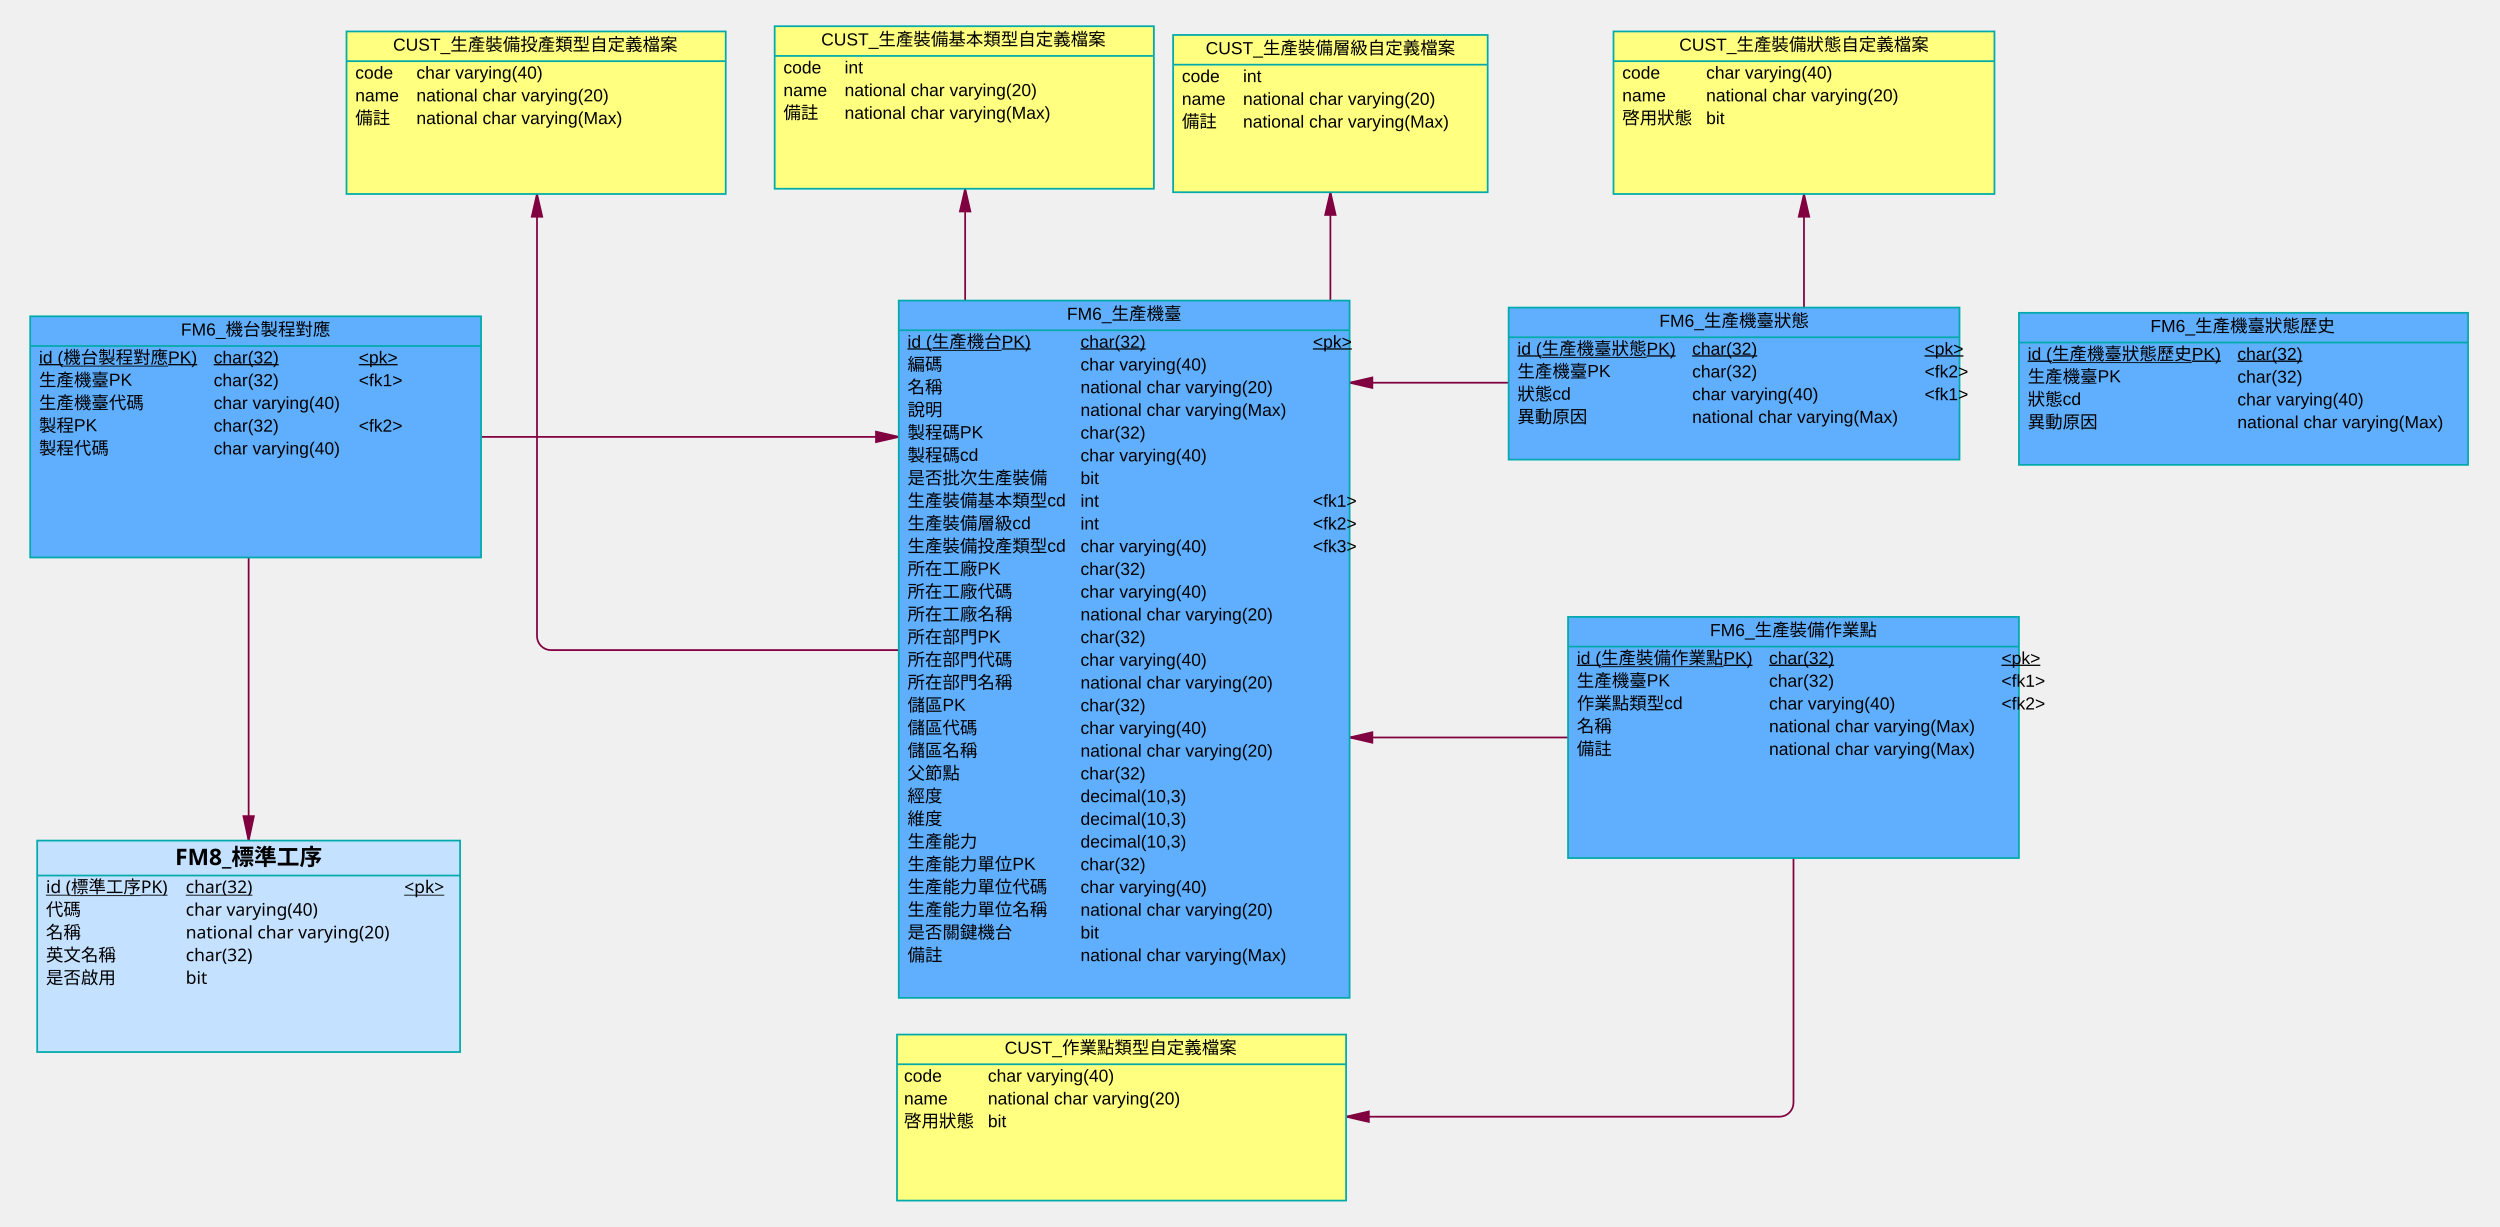
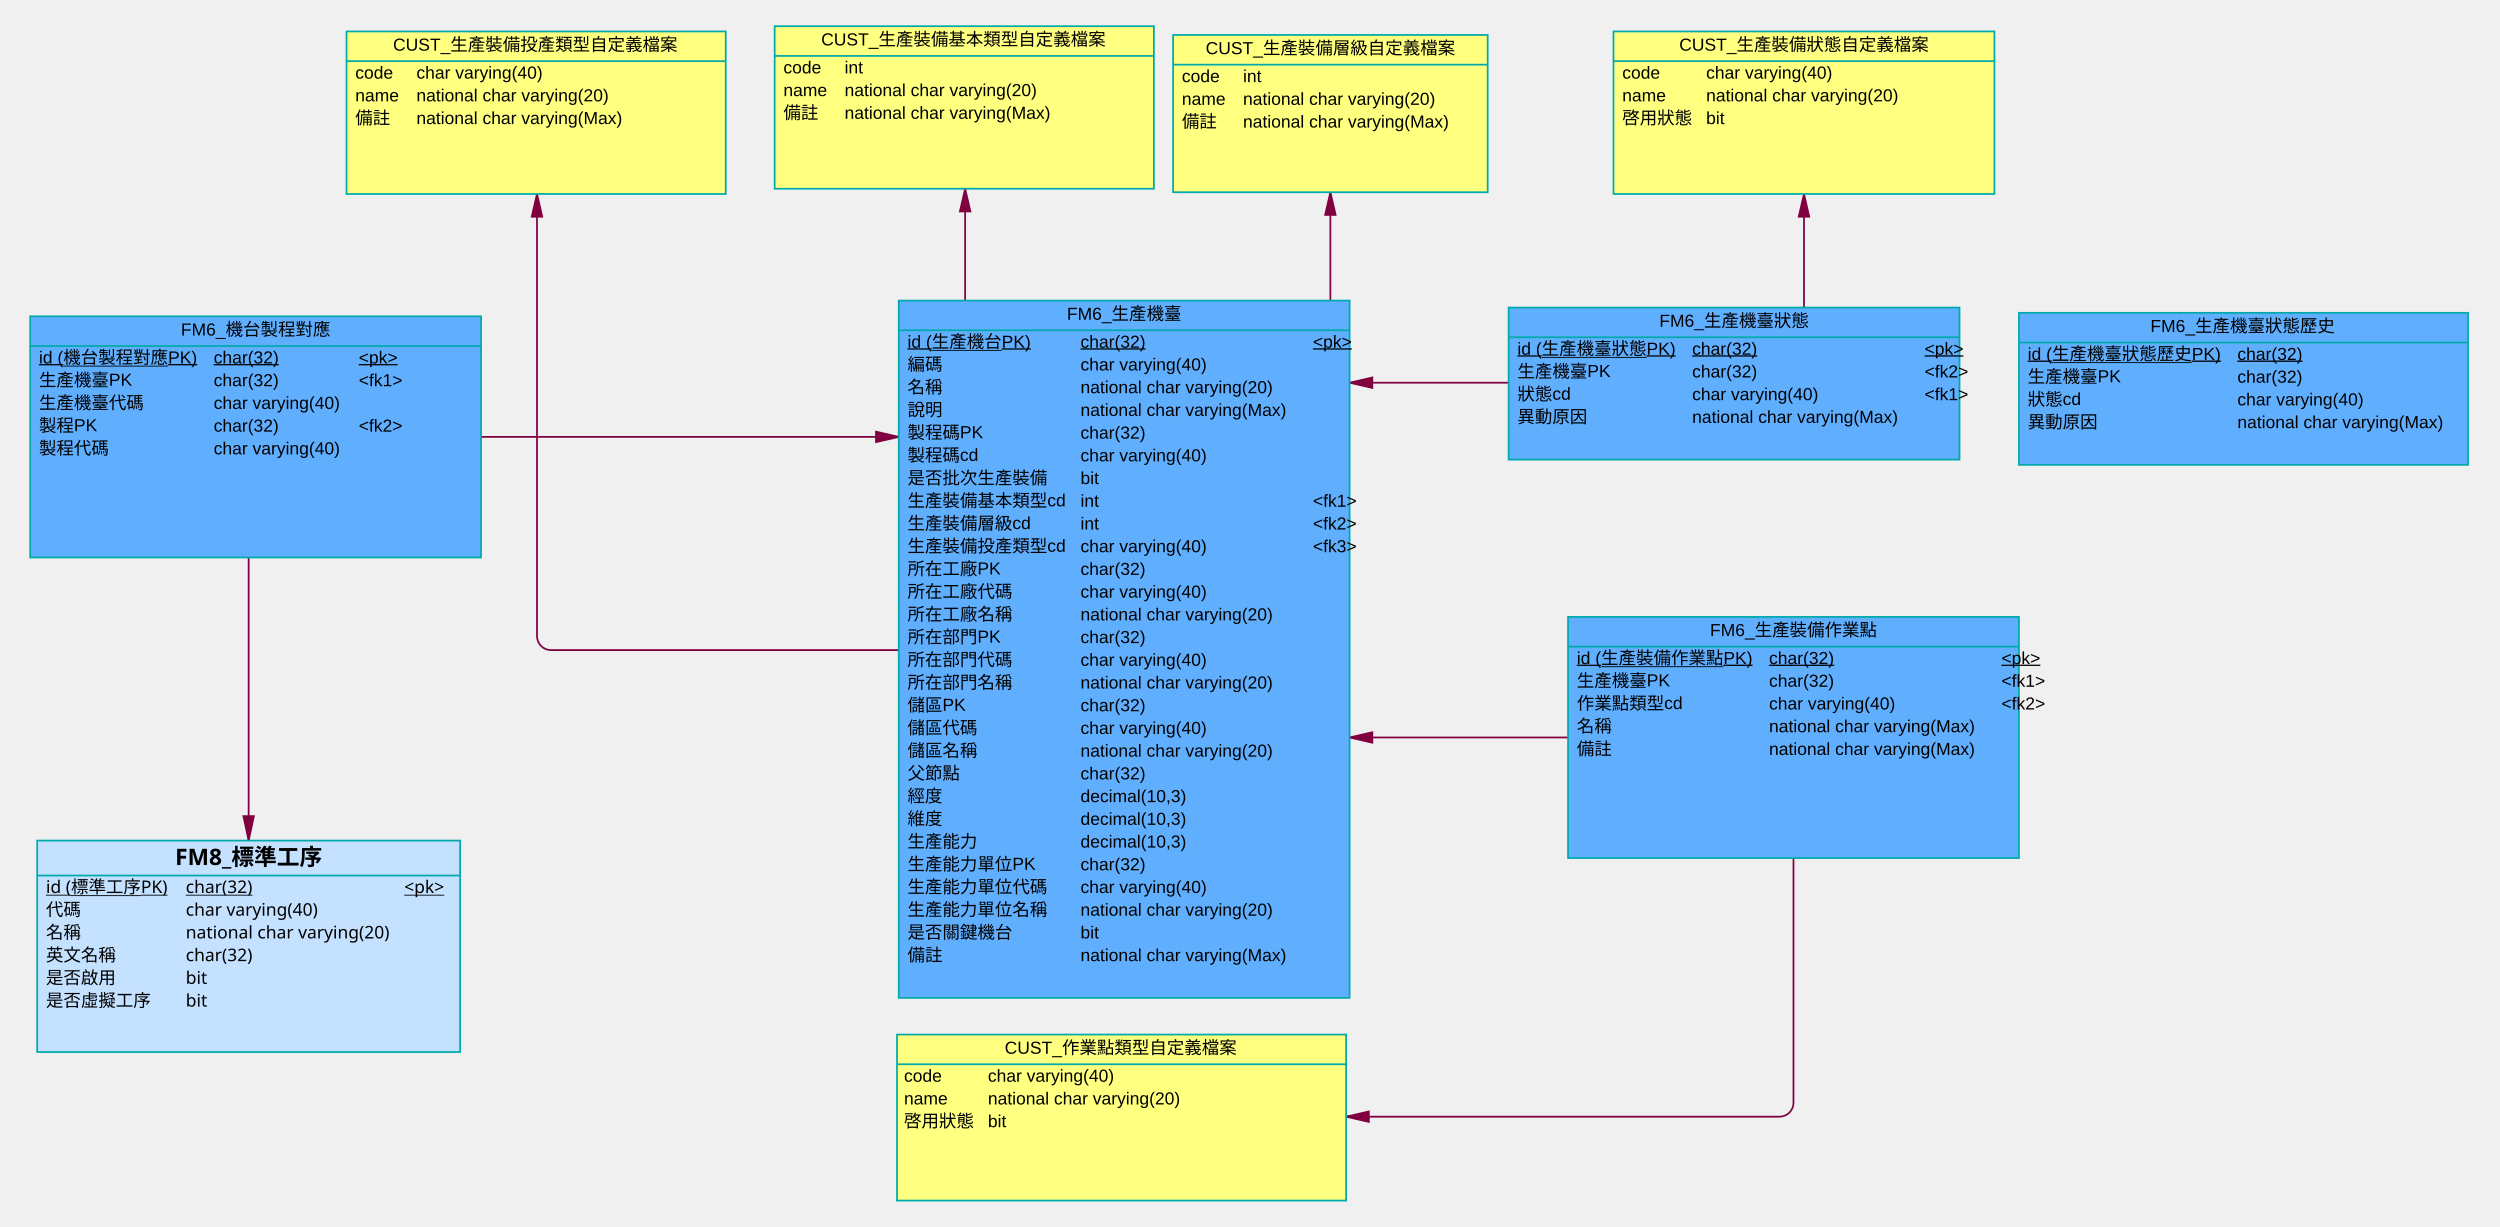
<svg xmlns="http://www.w3.org/2000/svg" xmlns:xlink="http://www.w3.org/1999/xlink" width="377mm" height="185mm" version="1.1" viewBox="0 0 1426 702">
  <polyline fill="none" points="550,172 550,108" stroke="#800040" stroke-width="1" />
  <polygon fill="#800040" points="550,108 553,121 547,121" stroke="#800040" stroke-width="1" stroke-linejoin="miter" />
  <polyline fill="none" points="759,172 759,110" stroke="#800040" stroke-width="1" />
  <polygon fill="#800040" points="759,110 762,123 756,123" stroke="#800040" stroke-width="1" stroke-linejoin="miter" />
  <polyline fill="none" points="1030,176 1030,111" stroke="#800040" stroke-width="1" />
  <polygon fill="#800040" points="1030,111 1033,124 1027,124" stroke="#800040" stroke-width="1" stroke-linejoin="miter" />
  <polyline fill="none" points="861,219 770,219" stroke="#800040" stroke-width="1" />
  <polygon fill="#800040" points="770,219 783,216 783,222" stroke="#800040" stroke-width="1" stroke-linejoin="miter" />
  <polyline fill="none" points="895,422 770,422" stroke="#800040" stroke-width="1" />
  <polygon fill="#800040" points="770,422 783,419 783,425" stroke="#800040" stroke-width="1" stroke-linejoin="miter" />
  <path d="M1024,491 L1024,631 A8,8 0 0,1 1016,639 L768,639" fill="none" stroke="#800040" stroke-width="1" />
  <polygon fill="#800040" points="768,639 781,636 781,642" stroke="#800040" stroke-width="1" stroke-linejoin="miter" />
  <path d="M512,372 L313,372 A8,8 0 0,1 305,364 L305,111" fill="none" stroke="#800040" stroke-width="1" />
  <polygon fill="#800040" points="305,111 308,124 302,124" stroke="#800040" stroke-width="1" stroke-linejoin="miter" />
  <polyline fill="none" points="273,250 512,250" stroke="#800040" stroke-width="1" />
  <polygon fill="#800040" points="512,250 499,253 499,247" stroke="#800040" stroke-width="1" stroke-linejoin="miter" />
  <polyline fill="none" points="140,319 140,481" stroke="#800040" stroke-width="1" />
  <polygon fill="#800040" points="140,481 137,467 143,467" stroke="#800040" stroke-width="1" stroke-linejoin="miter" />
-   <a target="_parent" xlink:href="Fact82.htm#124">
+   <a target="_parent" xlink:href="Fact19.htm#131">
    <rect x="441" y="15" fill="#ffffff" width="0" height="0" stroke="none" stroke-width="0" />
    <rect x="441" y="15" fill="#ffff80" width="217" height="93" stroke="#00aaaa" stroke-width="1" />
    <text x="549" y="26" fill="#000000" font-size="10" font-family="'Arial Unicode MS','Arial'" text-anchor="middle">CUST_生產裝備基本類型自定義檔案</text>
    <line x1="441" x2="658" y1="32" y2="32" stroke="#00aaaa" stroke-width="1" />
    <text x="446" y="42" fill="#000000" font-size="10" font-family="'Arial Unicode MS','Arial'" text-anchor="start">code</text>
    <text x="446" y="55" fill="#000000" font-size="10" font-family="'Arial Unicode MS','Arial'" text-anchor="start">name</text>
    <text x="446" y="68" fill="#000000" font-size="10" font-family="'Arial Unicode MS','Arial'" text-anchor="start">備註</text>
    <text x="481" y="42" fill="#000000" font-size="10" font-family="'Arial Unicode MS','Arial'" text-anchor="start">int</text>
    <text x="481" y="55" fill="#000000" font-size="10" font-family="'Arial Unicode MS','Arial'" text-anchor="start">national char varying(20)</text>
    <text x="481" y="68" fill="#000000" font-size="10" font-family="'Arial Unicode MS','Arial'" text-anchor="start">national char varying(Max)</text>
  </a>
-   <a target="_parent" xlink:href="Fact83.htm#153">
+   <a target="_parent" xlink:href="Fact20.htm#160">
    <rect x="669" y="20" fill="#ffffff" width="0" height="0" stroke="none" stroke-width="0" />
    <rect x="669" y="20" fill="#ffff80" width="180" height="90" stroke="#00aaaa" stroke-width="1" />
    <text x="759" y="31" fill="#000000" font-size="10" font-family="'Arial Unicode MS','Arial'" text-anchor="middle">CUST_生產裝備層級自定義檔案</text>
    <line x1="669" x2="849" y1="37" y2="37" stroke="#00aaaa" stroke-width="1" />
    <text x="674" y="47" fill="#000000" font-size="10" font-family="'Arial Unicode MS','Arial'" text-anchor="start">code</text>
    <text x="674" y="60" fill="#000000" font-size="10" font-family="'Arial Unicode MS','Arial'" text-anchor="start">name</text>
    <text x="674" y="73" fill="#000000" font-size="10" font-family="'Arial Unicode MS','Arial'" text-anchor="start">備註</text>
    <text x="709" y="47" fill="#000000" font-size="10" font-family="'Arial Unicode MS','Arial'" text-anchor="start">int</text>
    <text x="709" y="60" fill="#000000" font-size="10" font-family="'Arial Unicode MS','Arial'" text-anchor="start">national char varying(20)</text>
    <text x="709" y="73" fill="#000000" font-size="10" font-family="'Arial Unicode MS','Arial'" text-anchor="start">national char varying(Max)</text>
  </a>
-   <a target="_parent" xlink:href="Fact103.htm#1137">
+   <a target="_parent" xlink:href="Fact40.htm#1144">
    <rect x="512" y="172" fill="#ffffff" width="0" height="0" stroke="none" stroke-width="0" />
    <rect x="512" y="172" fill="#60afff" width="258" height="399" stroke="#00aaaa" stroke-width="1" />
    <text x="641" y="183" fill="#000000" font-size="10" font-family="'Arial Unicode MS','Arial'" text-anchor="middle">FM6_生產機臺</text>
    <line x1="512" x2="770" y1="189" y2="189" stroke="#00aaaa" stroke-width="1" />
    <text x="517" y="199" fill="#000000" font-size="10" font-family="'Arial Unicode MS','Arial'" text-anchor="start" text-decoration="underline">id (生產機台PK)</text>
    <text x="517" y="212" fill="#000000" font-size="10" font-family="'Arial Unicode MS','Arial'" text-anchor="start">編碼</text>
    <text x="517" y="225" fill="#000000" font-size="10" font-family="'Arial Unicode MS','Arial'" text-anchor="start">名稱</text>
    <text x="517" y="238" fill="#000000" font-size="10" font-family="'Arial Unicode MS','Arial'" text-anchor="start">說明</text>
    <text x="517" y="251" fill="#000000" font-size="10" font-family="'Arial Unicode MS','Arial'" text-anchor="start">製程碼PK</text>
    <text x="517" y="264" fill="#000000" font-size="10" font-family="'Arial Unicode MS','Arial'" text-anchor="start">製程碼cd</text>
    <text x="517" y="277" fill="#000000" font-size="10" font-family="'Arial Unicode MS','Arial'" text-anchor="start">是否批次生產裝備</text>
    <text x="517" y="290" fill="#000000" font-size="10" font-family="'Arial Unicode MS','Arial'" text-anchor="start">生產裝備基本類型cd</text>
    <text x="517" y="303" fill="#000000" font-size="10" font-family="'Arial Unicode MS','Arial'" text-anchor="start">生產裝備層級cd</text>
    <text x="517" y="316" fill="#000000" font-size="10" font-family="'Arial Unicode MS','Arial'" text-anchor="start">生產裝備投產類型cd</text>
    <text x="517" y="329" fill="#000000" font-size="10" font-family="'Arial Unicode MS','Arial'" text-anchor="start">所在工廠PK</text>
    <text x="517" y="342" fill="#000000" font-size="10" font-family="'Arial Unicode MS','Arial'" text-anchor="start">所在工廠代碼</text>
    <text x="517" y="355" fill="#000000" font-size="10" font-family="'Arial Unicode MS','Arial'" text-anchor="start">所在工廠名稱</text>
    <text x="517" y="368" fill="#000000" font-size="10" font-family="'Arial Unicode MS','Arial'" text-anchor="start">所在部門PK</text>
    <text x="517" y="381" fill="#000000" font-size="10" font-family="'Arial Unicode MS','Arial'" text-anchor="start">所在部門代碼</text>
    <text x="517" y="394" fill="#000000" font-size="10" font-family="'Arial Unicode MS','Arial'" text-anchor="start">所在部門名稱</text>
    <text x="517" y="407" fill="#000000" font-size="10" font-family="'Arial Unicode MS','Arial'" text-anchor="start">儲區PK</text>
    <text x="517" y="420" fill="#000000" font-size="10" font-family="'Arial Unicode MS','Arial'" text-anchor="start">儲區代碼</text>
    <text x="517" y="433" fill="#000000" font-size="10" font-family="'Arial Unicode MS','Arial'" text-anchor="start">儲區名稱</text>
    <text x="517" y="446" fill="#000000" font-size="10" font-family="'Arial Unicode MS','Arial'" text-anchor="start">父節點</text>
    <text x="517" y="459" fill="#000000" font-size="10" font-family="'Arial Unicode MS','Arial'" text-anchor="start">經度</text>
    <text x="517" y="472" fill="#000000" font-size="10" font-family="'Arial Unicode MS','Arial'" text-anchor="start">維度</text>
    <text x="517" y="485" fill="#000000" font-size="10" font-family="'Arial Unicode MS','Arial'" text-anchor="start">生產能力</text>
    <text x="517" y="498" fill="#000000" font-size="10" font-family="'Arial Unicode MS','Arial'" text-anchor="start">生產能力單位PK</text>
    <text x="517" y="511" fill="#000000" font-size="10" font-family="'Arial Unicode MS','Arial'" text-anchor="start">生產能力單位代碼</text>
    <text x="517" y="524" fill="#000000" font-size="10" font-family="'Arial Unicode MS','Arial'" text-anchor="start">生產能力單位名稱</text>
    <text x="517" y="537" fill="#000000" font-size="10" font-family="'Arial Unicode MS','Arial'" text-anchor="start">是否關鍵機台</text>
    <text x="517" y="550" fill="#000000" font-size="10" font-family="'Arial Unicode MS','Arial'" text-anchor="start">備註</text>
    <text x="616" y="199" fill="#000000" font-size="10" font-family="'Arial Unicode MS','Arial'" text-anchor="start" text-decoration="underline">char(32)</text>
    <text x="616" y="212" fill="#000000" font-size="10" font-family="'Arial Unicode MS','Arial'" text-anchor="start">char varying(40)</text>
    <text x="616" y="225" fill="#000000" font-size="10" font-family="'Arial Unicode MS','Arial'" text-anchor="start">national char varying(20)</text>
    <text x="616" y="238" fill="#000000" font-size="10" font-family="'Arial Unicode MS','Arial'" text-anchor="start">national char varying(Max)</text>
    <text x="616" y="251" fill="#000000" font-size="10" font-family="'Arial Unicode MS','Arial'" text-anchor="start">char(32)</text>
    <text x="616" y="264" fill="#000000" font-size="10" font-family="'Arial Unicode MS','Arial'" text-anchor="start">char varying(40)</text>
    <text x="616" y="277" fill="#000000" font-size="10" font-family="'Arial Unicode MS','Arial'" text-anchor="start">bit</text>
    <text x="616" y="290" fill="#000000" font-size="10" font-family="'Arial Unicode MS','Arial'" text-anchor="start">int</text>
    <text x="616" y="303" fill="#000000" font-size="10" font-family="'Arial Unicode MS','Arial'" text-anchor="start">int</text>
    <text x="616" y="316" fill="#000000" font-size="10" font-family="'Arial Unicode MS','Arial'" text-anchor="start">char varying(40)</text>
    <text x="616" y="329" fill="#000000" font-size="10" font-family="'Arial Unicode MS','Arial'" text-anchor="start">char(32)</text>
    <text x="616" y="342" fill="#000000" font-size="10" font-family="'Arial Unicode MS','Arial'" text-anchor="start">char varying(40)</text>
    <text x="616" y="355" fill="#000000" font-size="10" font-family="'Arial Unicode MS','Arial'" text-anchor="start">national char varying(20)</text>
    <text x="616" y="368" fill="#000000" font-size="10" font-family="'Arial Unicode MS','Arial'" text-anchor="start">char(32)</text>
    <text x="616" y="381" fill="#000000" font-size="10" font-family="'Arial Unicode MS','Arial'" text-anchor="start">char varying(40)</text>
    <text x="616" y="394" fill="#000000" font-size="10" font-family="'Arial Unicode MS','Arial'" text-anchor="start">national char varying(20)</text>
    <text x="616" y="407" fill="#000000" font-size="10" font-family="'Arial Unicode MS','Arial'" text-anchor="start">char(32)</text>
    <text x="616" y="420" fill="#000000" font-size="10" font-family="'Arial Unicode MS','Arial'" text-anchor="start">char varying(40)</text>
    <text x="616" y="433" fill="#000000" font-size="10" font-family="'Arial Unicode MS','Arial'" text-anchor="start">national char varying(20)</text>
    <text x="616" y="446" fill="#000000" font-size="10" font-family="'Arial Unicode MS','Arial'" text-anchor="start">char(32)</text>
    <text x="616" y="459" fill="#000000" font-size="10" font-family="'Arial Unicode MS','Arial'" text-anchor="start">decimal(10,3)</text>
    <text x="616" y="472" fill="#000000" font-size="10" font-family="'Arial Unicode MS','Arial'" text-anchor="start">decimal(10,3)</text>
    <text x="616" y="485" fill="#000000" font-size="10" font-family="'Arial Unicode MS','Arial'" text-anchor="start">decimal(10,3)</text>
    <text x="616" y="498" fill="#000000" font-size="10" font-family="'Arial Unicode MS','Arial'" text-anchor="start">char(32)</text>
    <text x="616" y="511" fill="#000000" font-size="10" font-family="'Arial Unicode MS','Arial'" text-anchor="start">char varying(40)</text>
    <text x="616" y="524" fill="#000000" font-size="10" font-family="'Arial Unicode MS','Arial'" text-anchor="start">national char varying(20)</text>
    <text x="616" y="537" fill="#000000" font-size="10" font-family="'Arial Unicode MS','Arial'" text-anchor="start">bit</text>
    <text x="616" y="550" fill="#000000" font-size="10" font-family="'Arial Unicode MS','Arial'" text-anchor="start">national char varying(Max)</text>
    <text x="749" y="199" fill="#000000" font-size="10" font-family="'Arial Unicode MS','Arial'" text-anchor="start" text-decoration="underline">&lt;pk&gt;</text>
    <text x="749" y="290" fill="#000000" font-size="10" font-family="'Arial Unicode MS','Arial'" text-anchor="start">&lt;fk1&gt;</text>
    <text x="749" y="303" fill="#000000" font-size="10" font-family="'Arial Unicode MS','Arial'" text-anchor="start">&lt;fk2&gt;</text>
    <text x="749" y="316" fill="#000000" font-size="10" font-family="'Arial Unicode MS','Arial'" text-anchor="start">&lt;fk3&gt;</text>
  </a>
-   <a target="_parent" xlink:href="Fact85.htm#211">
+   <a target="_parent" xlink:href="Fact22.htm#218">
    <rect x="921" y="18" fill="#ffffff" width="0" height="0" stroke="none" stroke-width="0" />
    <rect x="921" y="18" fill="#ffff80" width="218" height="93" stroke="#00aaaa" stroke-width="1" />
    <text x="1030" y="29" fill="#000000" font-size="10" font-family="'Arial Unicode MS','Arial'" text-anchor="middle">CUST_生產裝備狀態自定義檔案</text>
    <line x1="921" x2="1139" y1="35" y2="35" stroke="#00aaaa" stroke-width="1" />
    <text x="926" y="45" fill="#000000" font-size="10" font-family="'Arial Unicode MS','Arial'" text-anchor="start">code</text>
    <text x="926" y="58" fill="#000000" font-size="10" font-family="'Arial Unicode MS','Arial'" text-anchor="start">name</text>
    <text x="926" y="71" fill="#000000" font-size="10" font-family="'Arial Unicode MS','Arial'" text-anchor="start">啓用狀態</text>
    <text x="974" y="45" fill="#000000" font-size="10" font-family="'Arial Unicode MS','Arial'" text-anchor="start">char varying(40)</text>
    <text x="974" y="58" fill="#000000" font-size="10" font-family="'Arial Unicode MS','Arial'" text-anchor="start">national char varying(20)</text>
    <text x="974" y="71" fill="#000000" font-size="10" font-family="'Arial Unicode MS','Arial'" text-anchor="start">bit</text>
  </a>
-   <a target="_parent" xlink:href="Fact104.htm#1327">
+   <a target="_parent" xlink:href="Fact41.htm#1334">
    <rect x="861" y="176" fill="#ffffff" width="0" height="0" stroke="none" stroke-width="0" />
    <rect x="861" y="176" fill="#60afff" width="258" height="87" stroke="#00aaaa" stroke-width="1" />
    <text x="990" y="187" fill="#000000" font-size="10" font-family="'Arial Unicode MS','Arial'" text-anchor="middle">FM6_生產機臺狀態</text>
    <line x1="861" x2="1119" y1="193" y2="193" stroke="#00aaaa" stroke-width="1" />
    <text x="866" y="203" fill="#000000" font-size="10" font-family="'Arial Unicode MS','Arial'" text-anchor="start" text-decoration="underline">id (生產機臺狀態PK)</text>
    <text x="866" y="216" fill="#000000" font-size="10" font-family="'Arial Unicode MS','Arial'" text-anchor="start">生產機臺PK</text>
    <text x="866" y="229" fill="#000000" font-size="10" font-family="'Arial Unicode MS','Arial'" text-anchor="start">狀態cd</text>
    <text x="866" y="242" fill="#000000" font-size="10" font-family="'Arial Unicode MS','Arial'" text-anchor="start">異動原因</text>
    <text x="966" y="203" fill="#000000" font-size="10" font-family="'Arial Unicode MS','Arial'" text-anchor="start" text-decoration="underline">char(32)</text>
    <text x="966" y="216" fill="#000000" font-size="10" font-family="'Arial Unicode MS','Arial'" text-anchor="start">char(32)</text>
    <text x="966" y="229" fill="#000000" font-size="10" font-family="'Arial Unicode MS','Arial'" text-anchor="start">char varying(40)</text>
    <text x="966" y="242" fill="#000000" font-size="10" font-family="'Arial Unicode MS','Arial'" text-anchor="start">national char varying(Max)</text>
    <text x="1099" y="203" fill="#000000" font-size="10" font-family="'Arial Unicode MS','Arial'" text-anchor="start" text-decoration="underline">&lt;pk&gt;</text>
    <text x="1099" y="216" fill="#000000" font-size="10" font-family="'Arial Unicode MS','Arial'" text-anchor="start">&lt;fk2&gt;</text>
    <text x="1099" y="229" fill="#000000" font-size="10" font-family="'Arial Unicode MS','Arial'" text-anchor="start">&lt;fk1&gt;</text>
  </a>
-   <a target="_parent" xlink:href="Fact78.htm#7">
+   <a target="_parent" xlink:href="Fact15.htm#14">
    <rect x="511" y="592" fill="#ffffff" width="0" height="0" stroke="none" stroke-width="0" />
    <rect x="511" y="592" fill="#ffff80" width="257" height="95" stroke="#00aaaa" stroke-width="1" />
    <text x="639" y="603" fill="#000000" font-size="10" font-family="'Arial Unicode MS','Arial'" text-anchor="middle">CUST_作業點類型自定義檔案</text>
    <line x1="511" x2="768" y1="609" y2="609" stroke="#00aaaa" stroke-width="1" />
    <text x="515" y="619" fill="#000000" font-size="10" font-family="'Arial Unicode MS','Arial'" text-anchor="start">code</text>
    <text x="515" y="632" fill="#000000" font-size="10" font-family="'Arial Unicode MS','Arial'" text-anchor="start">name</text>
    <text x="515" y="645" fill="#000000" font-size="10" font-family="'Arial Unicode MS','Arial'" text-anchor="start">啓用狀態</text>
    <text x="563" y="619" fill="#000000" font-size="10" font-family="'Arial Unicode MS','Arial'" text-anchor="start">char varying(40)</text>
    <text x="563" y="632" fill="#000000" font-size="10" font-family="'Arial Unicode MS','Arial'" text-anchor="start">national char varying(20)</text>
    <text x="563" y="645" fill="#000000" font-size="10" font-family="'Arial Unicode MS','Arial'" text-anchor="start">bit</text>
  </a>
-   <a target="_parent" xlink:href="Fact106.htm#1409">
+   <a target="_parent" xlink:href="Fact43.htm#1416">
    <rect x="895" y="353" fill="#ffffff" width="0" height="0" stroke="none" stroke-width="0" />
    <rect x="895" y="353" fill="#60afff" width="258" height="138" stroke="#00aaaa" stroke-width="1" />
    <text x="1024" y="364" fill="#000000" font-size="10" font-family="'Arial Unicode MS','Arial'" text-anchor="middle">FM6_生產裝備作業點</text>
    <line x1="895" x2="1153" y1="370" y2="370" stroke="#00aaaa" stroke-width="1" />
    <text x="900" y="380" fill="#000000" font-size="10" font-family="'Arial Unicode MS','Arial'" text-anchor="start" text-decoration="underline">id (生產裝備作業點PK)</text>
    <text x="900" y="393" fill="#000000" font-size="10" font-family="'Arial Unicode MS','Arial'" text-anchor="start">生產機臺PK</text>
    <text x="900" y="406" fill="#000000" font-size="10" font-family="'Arial Unicode MS','Arial'" text-anchor="start">作業點類型cd</text>
    <text x="900" y="419" fill="#000000" font-size="10" font-family="'Arial Unicode MS','Arial'" text-anchor="start">名稱</text>
    <text x="900" y="432" fill="#000000" font-size="10" font-family="'Arial Unicode MS','Arial'" text-anchor="start">備註</text>
    <text x="1010" y="380" fill="#000000" font-size="10" font-family="'Arial Unicode MS','Arial'" text-anchor="start" text-decoration="underline">char(32)</text>
    <text x="1010" y="393" fill="#000000" font-size="10" font-family="'Arial Unicode MS','Arial'" text-anchor="start">char(32)</text>
    <text x="1010" y="406" fill="#000000" font-size="10" font-family="'Arial Unicode MS','Arial'" text-anchor="start">char varying(40)</text>
    <text x="1010" y="419" fill="#000000" font-size="10" font-family="'Arial Unicode MS','Arial'" text-anchor="start">national char varying(Max)</text>
    <text x="1010" y="432" fill="#000000" font-size="10" font-family="'Arial Unicode MS','Arial'" text-anchor="start">national char varying(Max)</text>
    <text x="1143" y="380" fill="#000000" font-size="10" font-family="'Arial Unicode MS','Arial'" text-anchor="start" text-decoration="underline">&lt;pk&gt;</text>
    <text x="1143" y="393" fill="#000000" font-size="10" font-family="'Arial Unicode MS','Arial'" text-anchor="start">&lt;fk1&gt;</text>
    <text x="1143" y="406" fill="#000000" font-size="10" font-family="'Arial Unicode MS','Arial'" text-anchor="start">&lt;fk2&gt;</text>
  </a>
-   <a target="_parent" xlink:href="Fact84.htm#182">
+   <a target="_parent" xlink:href="Fact21.htm#189">
    <rect x="196" y="18" fill="#ffffff" width="0" height="0" stroke="none" stroke-width="0" />
    <rect x="196" y="18" fill="#ffff80" width="217" height="93" stroke="#00aaaa" stroke-width="1" />
    <text x="304" y="29" fill="#000000" font-size="10" font-family="'Arial Unicode MS','Arial'" text-anchor="middle">CUST_生產裝備投產類型自定義檔案</text>
    <line x1="196" x2="413" y1="35" y2="35" stroke="#00aaaa" stroke-width="1" />
    <text x="201" y="45" fill="#000000" font-size="10" font-family="'Arial Unicode MS','Arial'" text-anchor="start">code</text>
    <text x="201" y="58" fill="#000000" font-size="10" font-family="'Arial Unicode MS','Arial'" text-anchor="start">name</text>
    <text x="201" y="71" fill="#000000" font-size="10" font-family="'Arial Unicode MS','Arial'" text-anchor="start">備註</text>
    <text x="236" y="45" fill="#000000" font-size="10" font-family="'Arial Unicode MS','Arial'" text-anchor="start">char varying(40)</text>
    <text x="236" y="58" fill="#000000" font-size="10" font-family="'Arial Unicode MS','Arial'" text-anchor="start">national char varying(20)</text>
    <text x="236" y="71" fill="#000000" font-size="10" font-family="'Arial Unicode MS','Arial'" text-anchor="start">national char varying(Max)</text>
  </a>
-   <a target="_parent" xlink:href="Fact101.htm#1039">
+   <a target="_parent" xlink:href="Fact38.htm#1046">
    <rect x="15" y="181" fill="#ffffff" width="0" height="0" stroke="none" stroke-width="0" />
    <rect x="15" y="181" fill="#60afff" width="258" height="138" stroke="#00aaaa" stroke-width="1" />
    <text x="144" y="192" fill="#000000" font-size="10" font-family="'Arial Unicode MS','Arial'" text-anchor="middle">FM6_機台製程對應</text>
    <line x1="15" x2="273" y1="198" y2="198" stroke="#00aaaa" stroke-width="1" />
    <text x="20" y="208" fill="#000000" font-size="10" font-family="'Arial Unicode MS','Arial'" text-anchor="start" text-decoration="underline">id (機台製程對應PK)</text>
    <text x="20" y="221" fill="#000000" font-size="10" font-family="'Arial Unicode MS','Arial'" text-anchor="start">生產機臺PK</text>
    <text x="20" y="234" fill="#000000" font-size="10" font-family="'Arial Unicode MS','Arial'" text-anchor="start">生產機臺代碼</text>
    <text x="20" y="247" fill="#000000" font-size="10" font-family="'Arial Unicode MS','Arial'" text-anchor="start">製程PK</text>
    <text x="20" y="260" fill="#000000" font-size="10" font-family="'Arial Unicode MS','Arial'" text-anchor="start">製程代碼</text>
    <text x="120" y="208" fill="#000000" font-size="10" font-family="'Arial Unicode MS','Arial'" text-anchor="start" text-decoration="underline">char(32)</text>
    <text x="120" y="221" fill="#000000" font-size="10" font-family="'Arial Unicode MS','Arial'" text-anchor="start">char(32)</text>
    <text x="120" y="234" fill="#000000" font-size="10" font-family="'Arial Unicode MS','Arial'" text-anchor="start">char varying(40)</text>
    <text x="120" y="247" fill="#000000" font-size="10" font-family="'Arial Unicode MS','Arial'" text-anchor="start">char(32)</text>
    <text x="120" y="260" fill="#000000" font-size="10" font-family="'Arial Unicode MS','Arial'" text-anchor="start">char varying(40)</text>
    <text x="203" y="208" fill="#000000" font-size="10" font-family="'Arial Unicode MS','Arial'" text-anchor="start" text-decoration="underline">&lt;pk&gt;</text>
    <text x="203" y="221" fill="#000000" font-size="10" font-family="'Arial Unicode MS','Arial'" text-anchor="start">&lt;fk1&gt;</text>
    <text x="203" y="247" fill="#000000" font-size="10" font-family="'Arial Unicode MS','Arial'" text-anchor="start">&lt;fk2&gt;</text>
  </a>
-   <a target="_parent" xlink:href="Fact112.htm#1870">
+   <a target="_parent" xlink:href="Fact49.htm#1877">
    <rect x="19" y="481" fill="#ffffff" width="0" height="0" stroke="none" stroke-width="0" />
    <rect x="19" y="481" fill="#c4e1ff" width="242" height="121" stroke="#00aaaa" stroke-width="1" />
    <text x="140" y="495" fill="#000000" font-size="13" font-family="'Arial Unicode MS','微軟雅黑'" font-weight="bold" text-anchor="middle">FM8_標準工序</text>
    <line x1="19" x2="261" y1="501" y2="501" stroke="#00aaaa" stroke-width="1" />
    <text x="24" y="511" fill="#000000" font-size="10" font-family="'Arial Unicode MS','微軟雅黑'" text-anchor="start" text-decoration="underline">id (標準工序PK)</text>
    <text x="24" y="524" fill="#000000" font-size="10" font-family="'Arial Unicode MS','微軟雅黑'" text-anchor="start">代碼</text>
    <text x="24" y="537" fill="#000000" font-size="10" font-family="'Arial Unicode MS','微軟雅黑'" text-anchor="start">名稱</text>
    <text x="24" y="550" fill="#000000" font-size="10" font-family="'Arial Unicode MS','微軟雅黑'" text-anchor="start">英文名稱</text>
    <text x="24" y="563" fill="#000000" font-size="10" font-family="'Arial Unicode MS','微軟雅黑'" text-anchor="start">是否啟用</text>
+     <text x="24" y="576" fill="#000000" font-size="10" font-family="'Arial Unicode MS','微軟雅黑'" text-anchor="start">是否虛擬工序</text>
    <text x="104" y="511" fill="#000000" font-size="10" font-family="'Arial Unicode MS','微軟雅黑'" text-anchor="start" text-decoration="underline">char(32)</text>
    <text x="104" y="524" fill="#000000" font-size="10" font-family="'Arial Unicode MS','微軟雅黑'" text-anchor="start">char varying(40)</text>
    <text x="104" y="537" fill="#000000" font-size="10" font-family="'Arial Unicode MS','微軟雅黑'" text-anchor="start">national char varying(20)</text>
    <text x="104" y="550" fill="#000000" font-size="10" font-family="'Arial Unicode MS','微軟雅黑'" text-anchor="start">char(32)</text>
    <text x="104" y="563" fill="#000000" font-size="10" font-family="'Arial Unicode MS','微軟雅黑'" text-anchor="start">bit</text>
+     <text x="104" y="576" fill="#000000" font-size="10" font-family="'Arial Unicode MS','微軟雅黑'" text-anchor="start">bit</text>
    <text x="229" y="511" fill="#000000" font-size="10" font-family="'Arial Unicode MS','微軟雅黑'" text-anchor="start" text-decoration="underline">&lt;pk&gt;</text>
  </a>
-   <a target="_parent" xlink:href="Fact105.htm#1370">
+   <a target="_parent" xlink:href="Fact42.htm#1377">
    <rect x="1153" y="179" fill="#ffffff" width="0" height="0" stroke="none" stroke-width="0" />
    <rect x="1153" y="179" fill="#60afff" width="257" height="87" stroke="#00aaaa" stroke-width="1" />
    <text x="1281" y="190" fill="#000000" font-size="10" font-family="'Arial Unicode MS','Arial'" text-anchor="middle">FM6_生產機臺狀態歷史</text>
    <line x1="1153" x2="1410" y1="196" y2="196" stroke="#00aaaa" stroke-width="1" />
    <text x="1158" y="206" fill="#000000" font-size="10" font-family="'Arial Unicode MS','Arial'" text-anchor="start" text-decoration="underline">id (生產機臺狀態歷史PK)</text>
    <text x="1158" y="219" fill="#000000" font-size="10" font-family="'Arial Unicode MS','Arial'" text-anchor="start">生產機臺PK</text>
    <text x="1158" y="232" fill="#000000" font-size="10" font-family="'Arial Unicode MS','Arial'" text-anchor="start">狀態cd</text>
    <text x="1158" y="245" fill="#000000" font-size="10" font-family="'Arial Unicode MS','Arial'" text-anchor="start">異動原因</text>
    <text x="1278" y="206" fill="#000000" font-size="10" font-family="'Arial Unicode MS','Arial'" text-anchor="start" text-decoration="underline">char(32)</text>
    <text x="1278" y="219" fill="#000000" font-size="10" font-family="'Arial Unicode MS','Arial'" text-anchor="start">char(32)</text>
    <text x="1278" y="232" fill="#000000" font-size="10" font-family="'Arial Unicode MS','Arial'" text-anchor="start">char varying(40)</text>
    <text x="1278" y="245" fill="#000000" font-size="10" font-family="'Arial Unicode MS','Arial'" text-anchor="start">national char varying(Max)</text>
  </a>
</svg>
